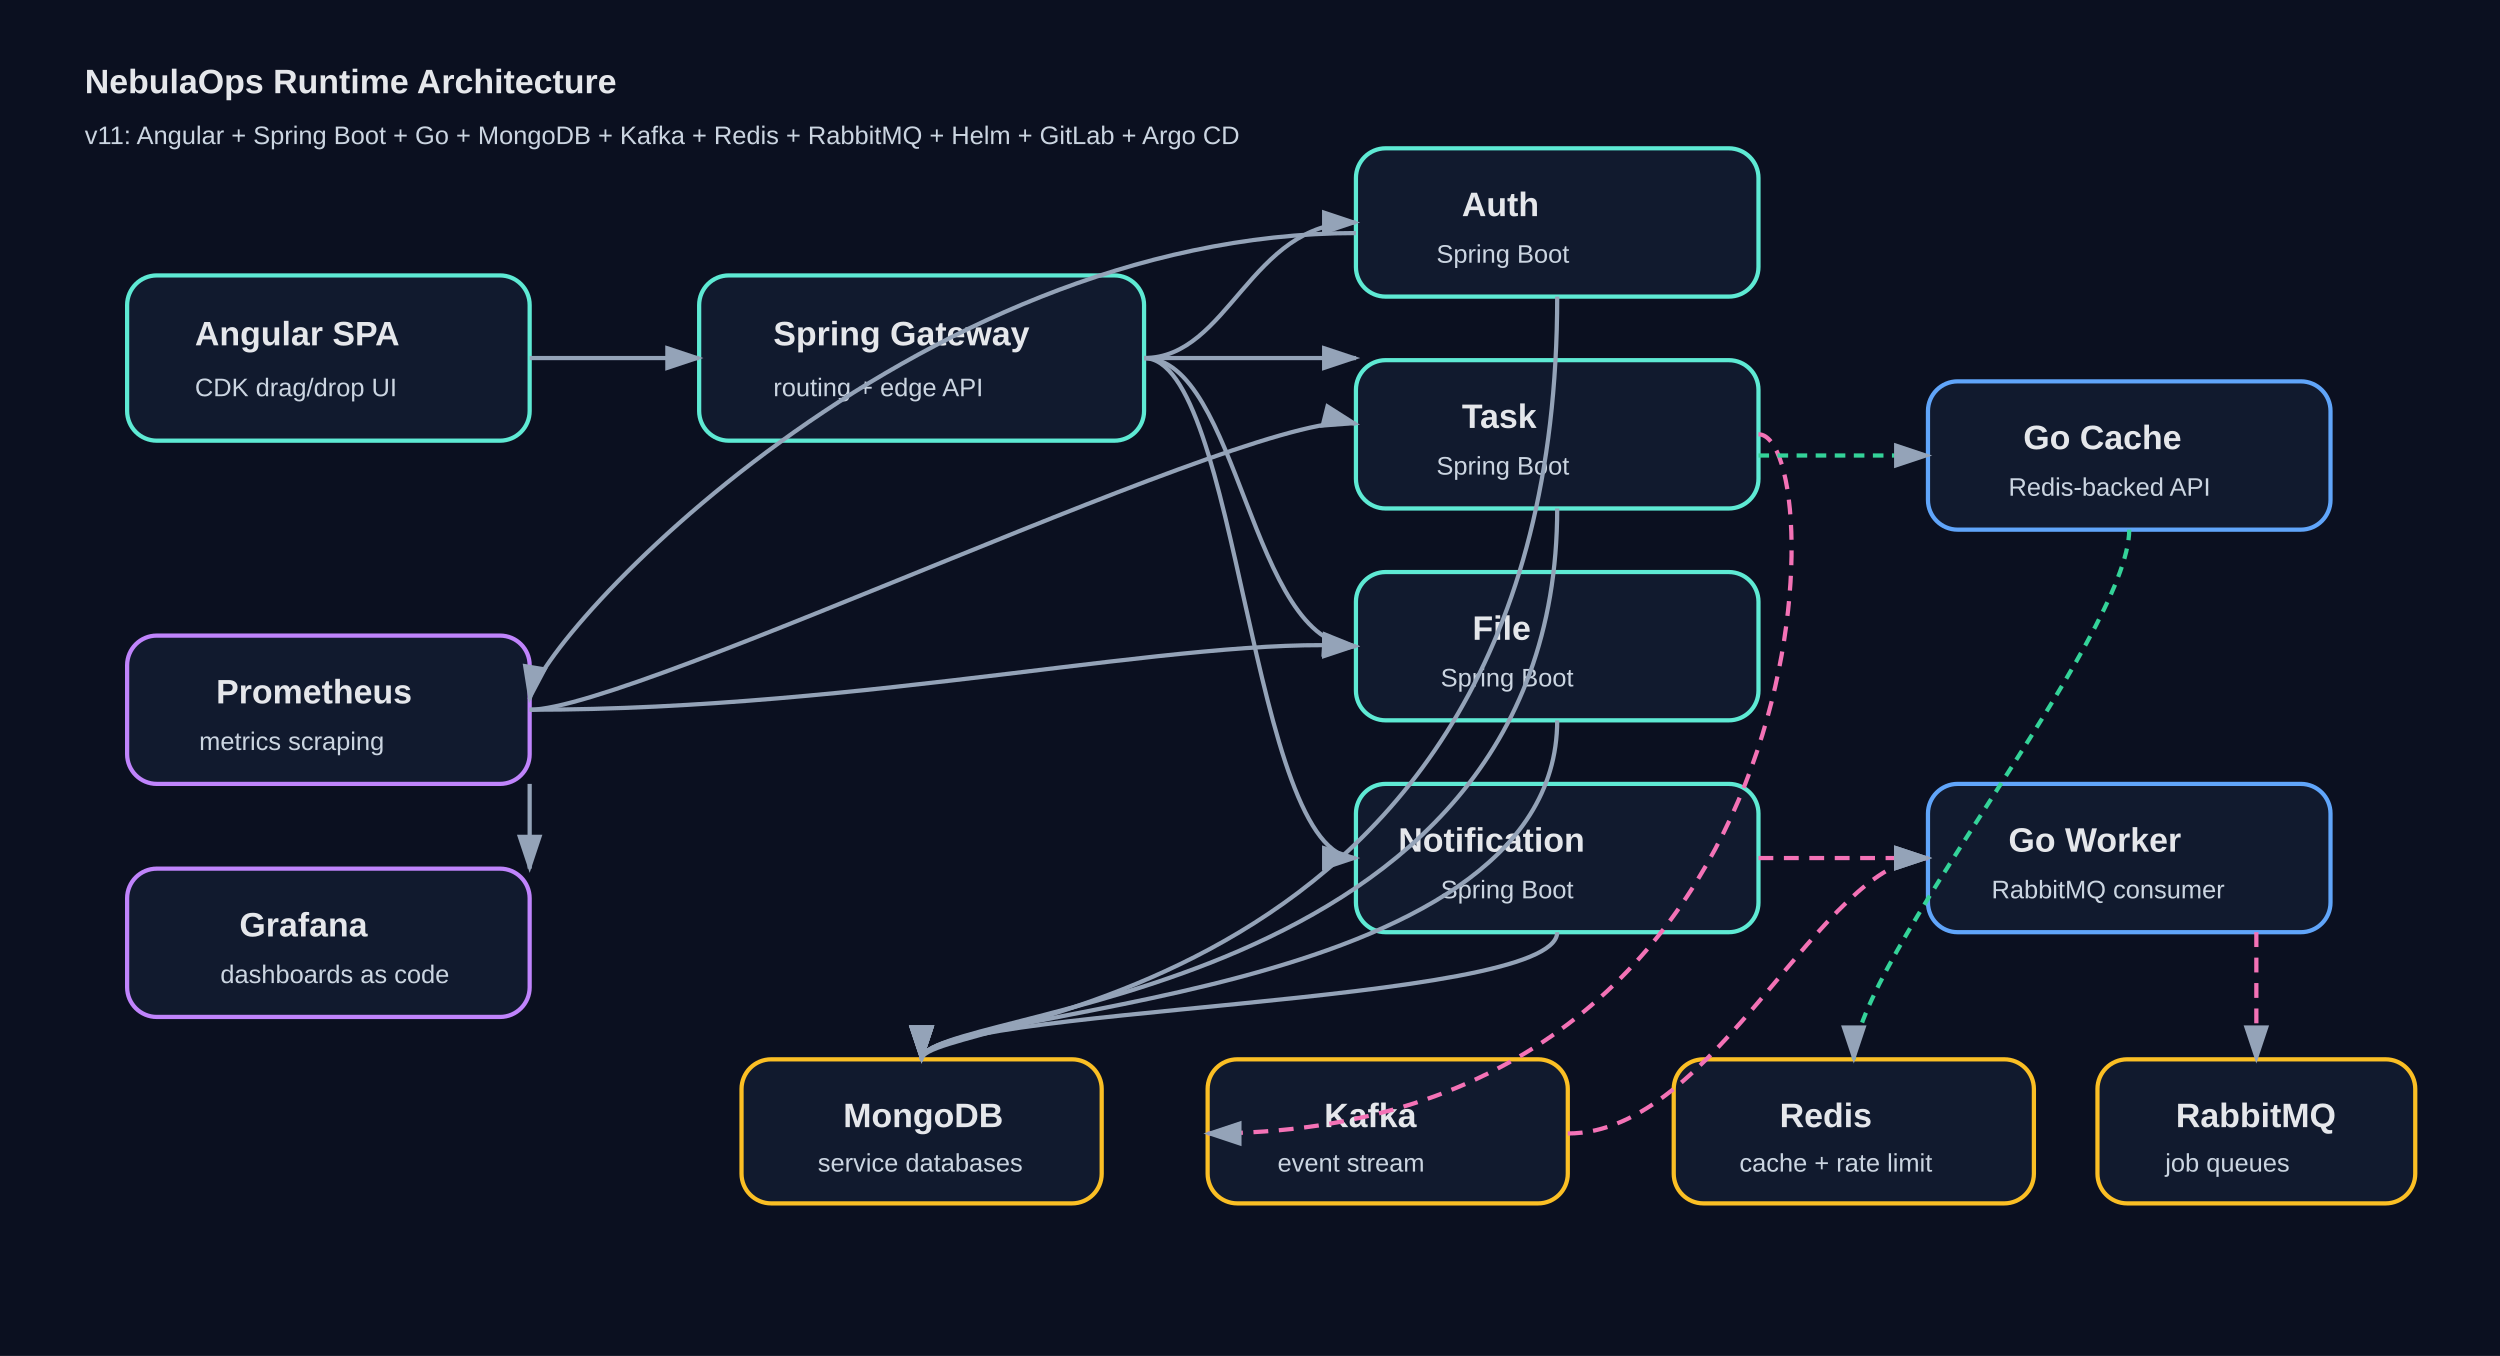
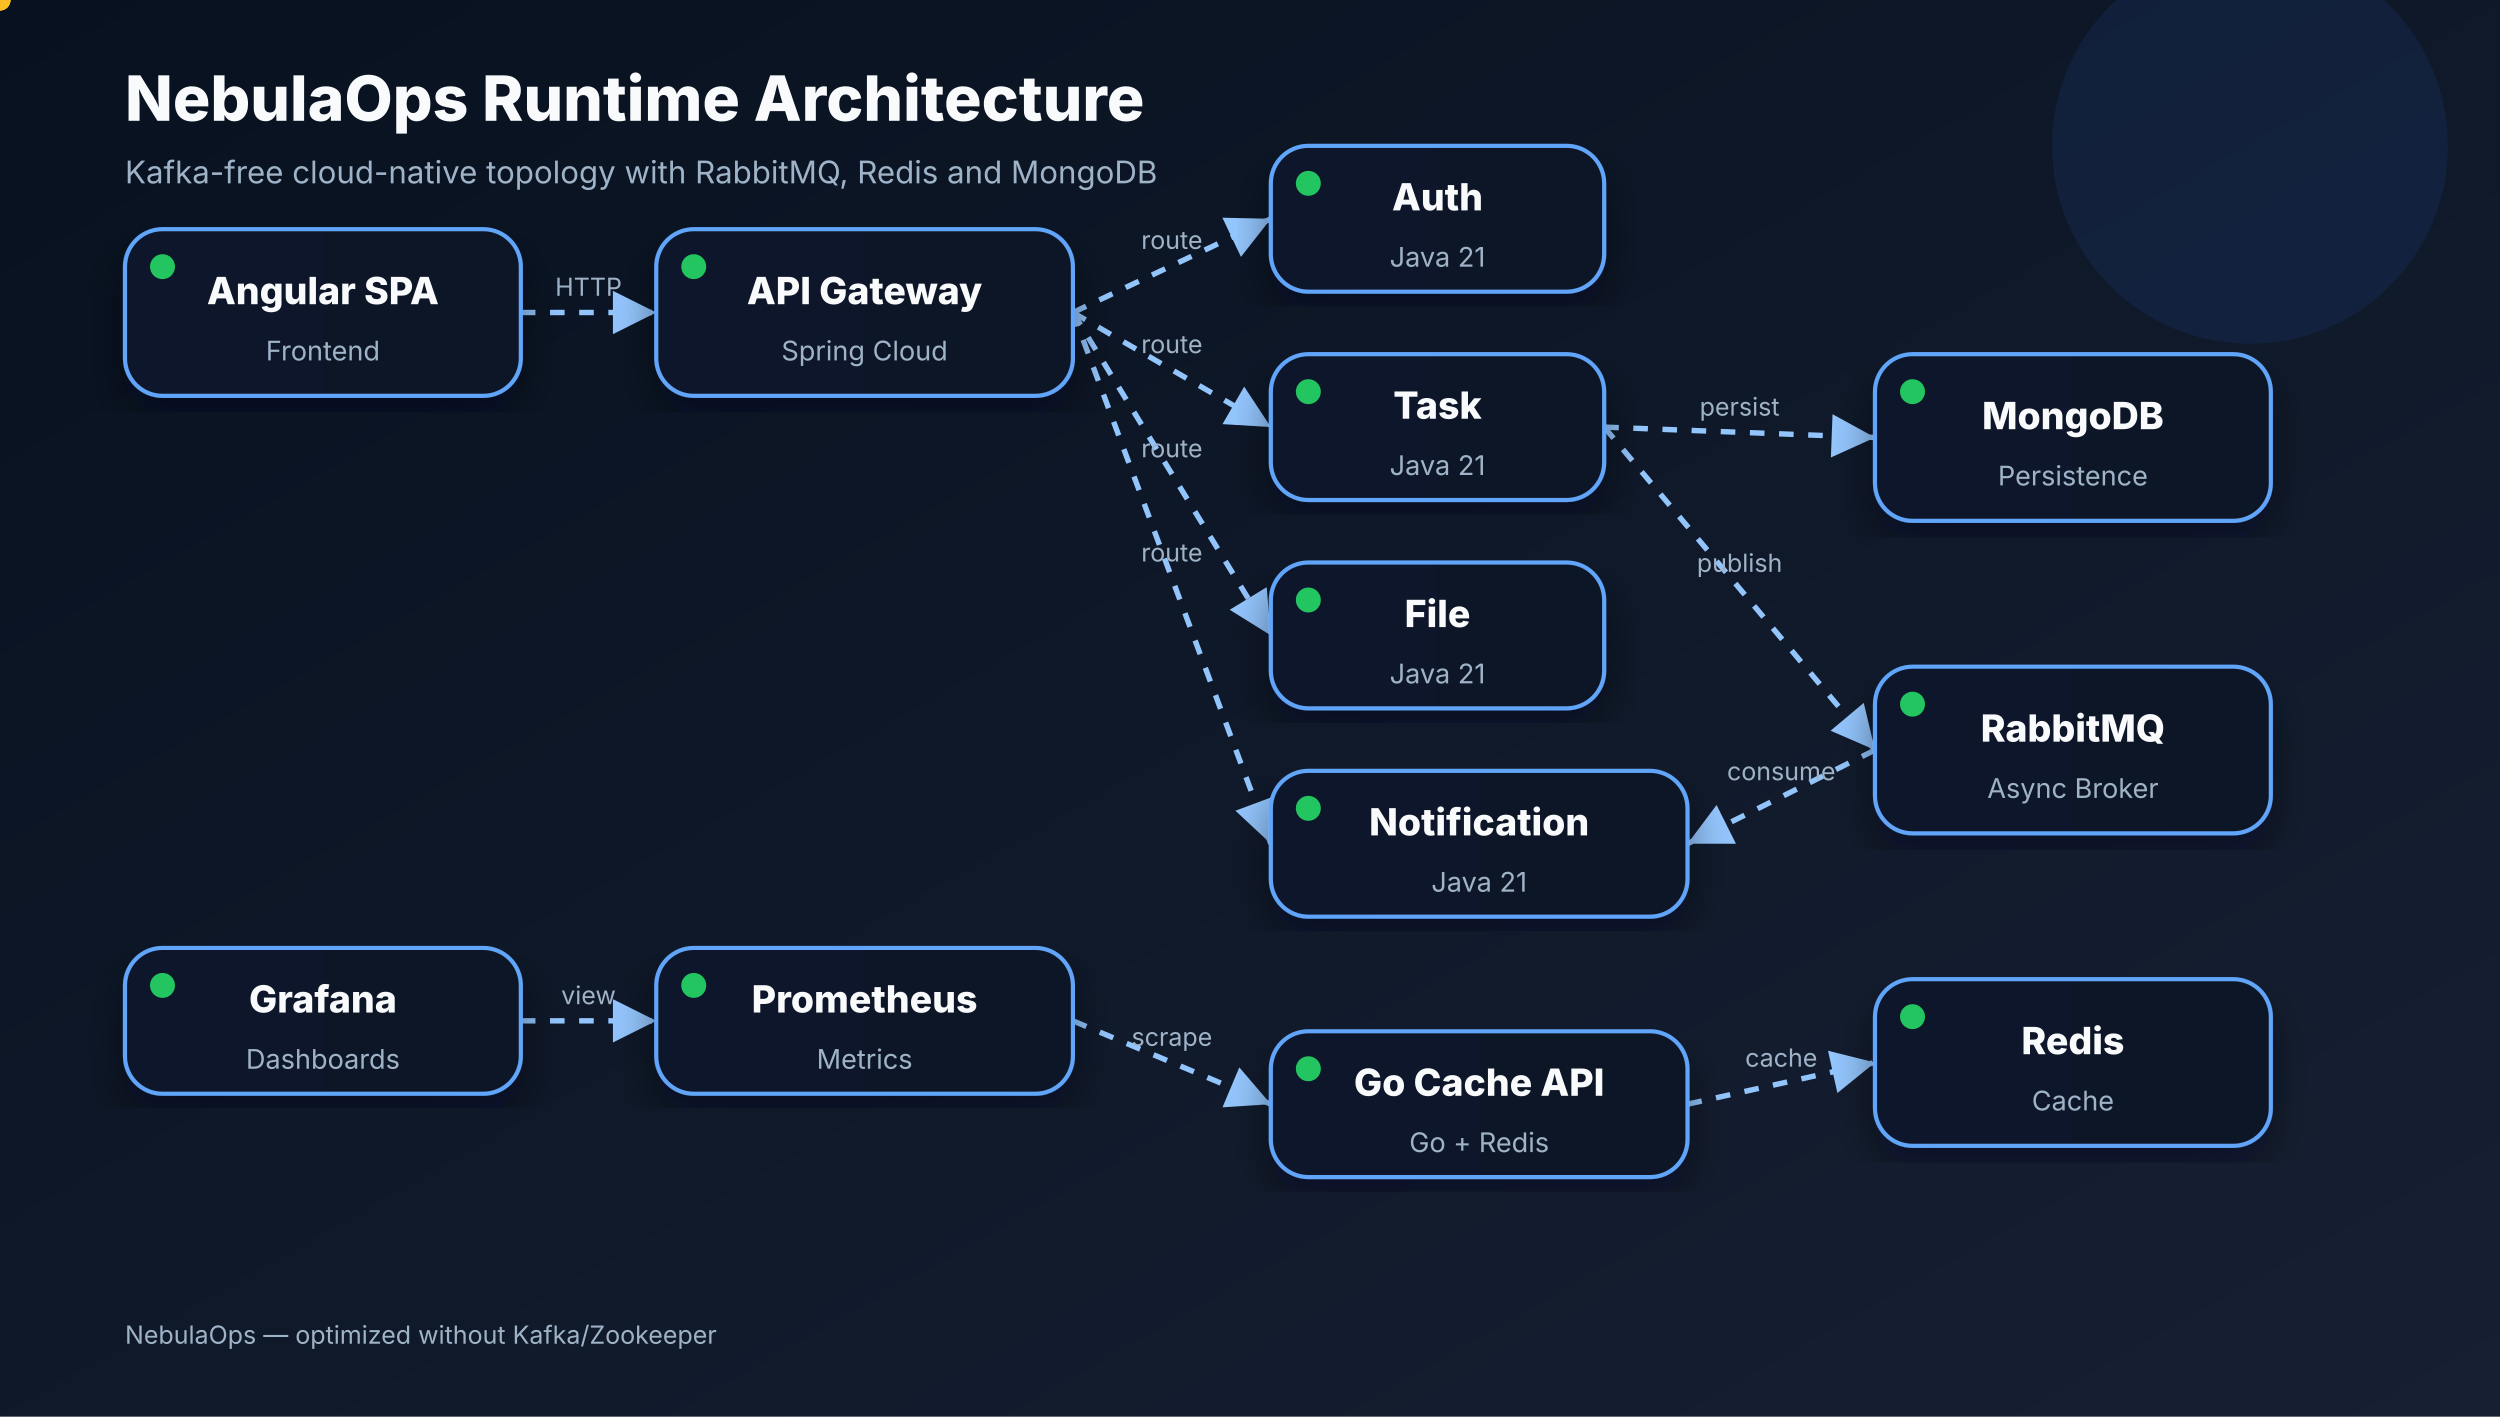
- <svg xmlns="http://www.w3.org/2000/svg" width="1180" height="640" viewBox="0 0 1180 640" role="img" aria-labelledby="title desc">
-   <style>
-         .bg{fill:#0b1020}.box{fill:#111a2e;stroke:#5eead4;stroke-width:2;rx:14}.go{stroke:#60a5fa}.data{stroke:#fbbf24}.ops{stroke:#c084fc}.txt{fill:#e5e7eb;font:600
-         16px Arial}.small{fill:#cbd5e1;font:12px
-         Arial}.line{stroke:#94a3b8;stroke-width:2;fill:none;marker-end:url(#arrow)}.event{stroke:#f472b6;stroke-dasharray:7
-         5}.cache{stroke:#34d399;stroke-dasharray:5 4}.pulse{animation:pulse 1.8s infinite}@keyframes
-         pulse{0%,100%{opacity:.35}50%{opacity:1}}
-     </style>
+ <svg xmlns="http://www.w3.org/2000/svg" width="1200" height="680" viewBox="0 0 1200 680" role="img" aria-label="NebulaOps Runtime Architecture">
  <defs>
-     <marker id="arrow" markerWidth="10" markerHeight="10" refX="8" refY="3" orient="auto">
-       <path d="M0,0 L0,6 L9,3 z" fill="#94a3b8" />
+     <linearGradient id="bg" x1="0" x2="1" y1="0" y2="1">
+       <stop offset="0" stop-color="#07111f" />
+       <stop offset="1" stop-color="#172033" />
+     </linearGradient>
+     <linearGradient id="card" x1="0" x2="1">
+       <stop offset="0" stop-color="#0f172a" />
+       <stop offset="1" stop-color="#111827" />
+     </linearGradient>
+     <filter id="shadow">
+       <feDropShadow dx="0" dy="10" stdDeviation="10" flood-color="#020617" flood-opacity="0.45" />
+     </filter>
+     <marker id="arrow" markerWidth="12" markerHeight="12" refX="10" refY="6" orient="auto">
+       <path d="M2,2 L10,6 L2,10 Z" fill="#93c5fd" />
    </marker>
+     <style>
+             .card{filter:url(#shadow);animation:float 5s ease-in-out infinite;}
+             .line{stroke:#93c5fd;stroke-width:2.6;fill:none;marker-end:url(#arrow);stroke-dasharray:7 7;animation:dash
+             1.7s linear infinite;}
+             .title{fill:#f8fafc;font-family:Inter,Segoe UI,Arial,sans-serif;font-weight:800;}
+             .sub{fill:#9fb3c8;font-family:Inter,Segoe UI,Arial,sans-serif;}
+             @keyframes dash{to{stroke-dashoffset:-28;}}
+             @keyframes float{0%,100%{transform:translateY(0)}50%{transform:translateY(-3px)}}
+             @keyframes glow{0%,100%{opacity:.4}50%{opacity:1}}
+         </style>
  </defs>
-   <rect class="bg" width="1180" height="640" />
-   <text x="40" y="44" class="txt" font-size="24">NebulaOps Runtime Architecture</text>
-   <text x="40" y="68" class="small">v11: Angular + Spring Boot + Go + MongoDB + Kafka + Redis + RabbitMQ + Helm +
-         GitLab + Argo CD
+   <rect width="1200" height="680" fill="url(#bg)" />
+   <circle cx="1080" cy="70" r="95" fill="#2563eb" opacity="0.10">
+     <animate attributeName="r" values="85;110;85" dur="6s" repeatCount="indefinite" />
+   </circle>
+   <text x="60" y="58" font-size="30" class="title">NebulaOps Runtime Architecture</text>
+   <text x="60" y="88" font-size="15" class="sub">Kafka-free cloud-native topology with RabbitMQ, Redis and MongoDB
    </text>
-   <rect class="box" x="60" y="130" width="190" height="78" />
-   <text class="txt" x="92" y="163">Angular SPA</text>
-   <text class="small" x="92" y="187">CDK drag/drop UI</text>
-   <rect class="box" x="330" y="130" width="210" height="78" />
-   <text class="txt" x="365" y="163">Spring Gateway</text>
-   <text class="small" x="365" y="187">routing + edge API</text>
-   <rect class="box" x="640" y="70" width="190" height="70" />
-   <text class="txt" x="690" y="102">Auth</text>
-   <text class="small" x="678" y="124">Spring Boot</text>
-   <rect class="box" x="640" y="170" width="190" height="70" />
-   <text class="txt" x="690" y="202">Task</text>
-   <text class="small" x="678" y="224">Spring Boot</text>
-   <rect class="box" x="640" y="270" width="190" height="70" />
-   <text class="txt" x="695" y="302">File</text>
-   <text class="small" x="680" y="324">Spring Boot</text>
-   <rect class="box" x="640" y="370" width="190" height="70" />
-   <text class="txt" x="660" y="402">Notification</text>
-   <text class="small" x="680" y="424">Spring Boot</text>
-   <rect class="box go" x="910" y="180" width="190" height="70" />
-   <text class="txt" x="955" y="212">Go Cache</text>
-   <text class="small" x="948" y="234">Redis-backed API</text>
-   <rect class="box go" x="910" y="370" width="190" height="70" />
-   <text class="txt" x="948" y="402">Go Worker</text>
-   <text class="small" x="940" y="424">RabbitMQ consumer</text>
-   <rect class="box data" x="350" y="500" width="170" height="68" />
-   <text class="txt" x="398" y="532">MongoDB</text>
-   <text class="small" x="386" y="553">service databases</text>
-   <rect class="box data" x="570" y="500" width="170" height="68" />
-   <text class="txt" x="625" y="532">Kafka</text>
-   <text class="small" x="603" y="553">event stream</text>
-   <rect class="box data" x="790" y="500" width="170" height="68" />
-   <text class="txt" x="840" y="532">Redis</text>
-   <text class="small" x="821" y="553">cache + rate limit</text>
-   <rect class="box data" x="990" y="500" width="150" height="68" />
-   <text class="txt" x="1027" y="532">RabbitMQ</text>
-   <text class="small" x="1022" y="553">job queues</text>
-   <rect class="box ops" x="60" y="300" width="190" height="70" />
-   <text class="txt" x="102" y="332">Prometheus</text>
-   <text class="small" x="94" y="354">metrics scraping</text>
-   <rect class="box ops" x="60" y="410" width="190" height="70" />
-   <text class="txt" x="113" y="442">Grafana</text>
-   <text class="small" x="104" y="464">dashboards as code</text>
-   <path class="line pulse" d="M250 169 H330" />
-   <path class="line" d="M540 169 C580 169 590 105 640 105" />
-   <path class="line" d="M540 169 H640" />
-   <path class="line" d="M540 169 C585 169 590 305 640 305" />
-   <path class="line" d="M540 169 C585 169 590 405 640 405" />
-   <path class="line event pulse" d="M830 205 C865 205 865 535 570 535" />
-   <path class="line event" d="M740 535 C810 535 860 405 910 405" />
-   <path class="line cache" d="M830 215 H910" />
-   <path class="line cache" d="M1005 250 C1005 300 875 455 875 500" />
-   <path class="line event" d="M830 405 H910" />
-   <path class="line event" d="M1065 440 V500" />
-   <path class="line" d="M735 140 C735 480 435 480 435 500" />
-   <path class="line" d="M735 240 C735 475 435 475 435 500" />
-   <path class="line" d="M735 340 C735 475 435 475 435 500" />
-   <path class="line" d="M735 440 C735 475 435 475 435 500" />
-   <path class="line" d="M640 110 C430 110 255 300 250 330" />
-   <path class="line" d="M250 335 C300 335 600 190 640 200" />
-   <path class="line" d="M250 335 C410 335 560 300 640 305" />
-   <path class="line" d="M250 370 V410" />
+   <path class="line" d="M250,150 L315,150" />
+   <text x="282.5" y="142.0" text-anchor="middle" font-size="12" class="sub">HTTP</text>
+   <path class="line" d="M515,150 L610,105" />
+   <text x="562.5" y="119.5" text-anchor="middle" font-size="12" class="sub">route</text>
+   <path class="line" d="M515,150 L610,205" />
+   <text x="562.5" y="169.5" text-anchor="middle" font-size="12" class="sub">route</text>
+   <path class="line" d="M515,150 L610,305" />
+   <text x="562.5" y="219.5" text-anchor="middle" font-size="12" class="sub">route</text>
+   <path class="line" d="M515,150 L610,405" />
+   <text x="562.5" y="269.5" text-anchor="middle" font-size="12" class="sub">route</text>
+   <path class="line" d="M770,205 L900,210" />
+   <text x="835.0" y="199.5" text-anchor="middle" font-size="12" class="sub">persist</text>
+   <path class="line" d="M770,205 L900,360" />
+   <text x="835.0" y="274.5" text-anchor="middle" font-size="12" class="sub">publish</text>
+   <path class="line" d="M900,360 L810,405" />
+   <text x="855.0" y="374.5" text-anchor="middle" font-size="12" class="sub">consume</text>
+   <path class="line" d="M810,530 L900,510" />
+   <text x="855.0" y="512.0" text-anchor="middle" font-size="12" class="sub">cache</text>
+   <path class="line" d="M515,490 L610,530" />
+   <text x="562.5" y="502.0" text-anchor="middle" font-size="12" class="sub">scrape</text>
+   <path class="line" d="M250,490 L315,490" />
+   <text x="282.5" y="482.0" text-anchor="middle" font-size="12" class="sub">view</text>
+   <g class="card">
+     <rect x="60" y="110" width="190" height="80" rx="18" fill="url(#card)" stroke="#60a5fa" stroke-width="2" />
+     <rect x="72.0" y="122.0" width="12" height="12" rx="6" fill="#22c55e">
+       <animate attributeName="opacity" values=".35;1;.35" dur="2.4s" repeatCount="indefinite" />
+     </rect>
+     <text x="155.0" y="146.0" text-anchor="middle" font-size="18" class="title">Angular SPA</text>
+     <text x="155.0" y="173.0" text-anchor="middle" font-size="13" class="sub">Frontend</text>
+   </g>
+   <g class="card">
+     <rect x="315" y="110" width="200" height="80" rx="18" fill="url(#card)" stroke="#60a5fa" stroke-width="2" />
+     <rect x="327.0" y="122.0" width="12" height="12" rx="6" fill="#22c55e">
+       <animate attributeName="opacity" values=".35;1;.35" dur="2.4s" repeatCount="indefinite" />
+     </rect>
+     <text x="415.0" y="146.0" text-anchor="middle" font-size="18" class="title">API Gateway</text>
+     <text x="415.0" y="173.0" text-anchor="middle" font-size="13" class="sub">Spring Cloud</text>
+   </g>
+   <g class="card">
+     <rect x="610" y="70" width="160" height="70" rx="18" fill="url(#card)" stroke="#60a5fa" stroke-width="2" />
+     <rect x="622.0" y="82.0" width="12" height="12" rx="6" fill="#22c55e">
+       <animate attributeName="opacity" values=".35;1;.35" dur="2.4s" repeatCount="indefinite" />
+     </rect>
+     <text x="690.0" y="101.0" text-anchor="middle" font-size="18" class="title">Auth</text>
+     <text x="690.0" y="128.0" text-anchor="middle" font-size="13" class="sub">Java 21</text>
+   </g>
+   <g class="card">
+     <rect x="610" y="170" width="160" height="70" rx="18" fill="url(#card)" stroke="#60a5fa" stroke-width="2" />
+     <rect x="622.0" y="182.0" width="12" height="12" rx="6" fill="#22c55e">
+       <animate attributeName="opacity" values=".35;1;.35" dur="2.4s" repeatCount="indefinite" />
+     </rect>
+     <text x="690.0" y="201.0" text-anchor="middle" font-size="18" class="title">Task</text>
+     <text x="690.0" y="228.0" text-anchor="middle" font-size="13" class="sub">Java 21</text>
+   </g>
+   <g class="card">
+     <rect x="610" y="270" width="160" height="70" rx="18" fill="url(#card)" stroke="#60a5fa" stroke-width="2" />
+     <rect x="622.0" y="282.0" width="12" height="12" rx="6" fill="#22c55e">
+       <animate attributeName="opacity" values=".35;1;.35" dur="2.4s" repeatCount="indefinite" />
+     </rect>
+     <text x="690.0" y="301.0" text-anchor="middle" font-size="18" class="title">File</text>
+     <text x="690.0" y="328.0" text-anchor="middle" font-size="13" class="sub">Java 21</text>
+   </g>
+   <g class="card">
+     <rect x="610" y="370" width="200" height="70" rx="18" fill="url(#card)" stroke="#60a5fa" stroke-width="2" />
+     <rect x="622.0" y="382.0" width="12" height="12" rx="6" fill="#22c55e">
+       <animate attributeName="opacity" values=".35;1;.35" dur="2.4s" repeatCount="indefinite" />
+     </rect>
+     <text x="710.0" y="401.0" text-anchor="middle" font-size="18" class="title">Notification</text>
+     <text x="710.0" y="428.0" text-anchor="middle" font-size="13" class="sub">Java 21</text>
+   </g>
+   <g class="card">
+     <rect x="900" y="170" width="190" height="80" rx="18" fill="url(#card)" stroke="#60a5fa" stroke-width="2" />
+     <rect x="912.0" y="182.0" width="12" height="12" rx="6" fill="#22c55e">
+       <animate attributeName="opacity" values=".35;1;.35" dur="2.4s" repeatCount="indefinite" />
+     </rect>
+     <text x="995.0" y="206.0" text-anchor="middle" font-size="18" class="title">MongoDB</text>
+     <text x="995.0" y="233.0" text-anchor="middle" font-size="13" class="sub">Persistence</text>
+   </g>
+   <g class="card">
+     <rect x="900" y="320" width="190" height="80" rx="18" fill="url(#card)" stroke="#60a5fa" stroke-width="2" />
+     <rect x="912.0" y="332.0" width="12" height="12" rx="6" fill="#22c55e">
+       <animate attributeName="opacity" values=".35;1;.35" dur="2.4s" repeatCount="indefinite" />
+     </rect>
+     <text x="995.0" y="356.0" text-anchor="middle" font-size="18" class="title">RabbitMQ</text>
+     <text x="995.0" y="383.0" text-anchor="middle" font-size="13" class="sub">Async Broker</text>
+   </g>
+   <g class="card">
+     <rect x="900" y="470" width="190" height="80" rx="18" fill="url(#card)" stroke="#60a5fa" stroke-width="2" />
+     <rect x="912.0" y="482.0" width="12" height="12" rx="6" fill="#22c55e">
+       <animate attributeName="opacity" values=".35;1;.35" dur="2.4s" repeatCount="indefinite" />
+     </rect>
+     <text x="995.0" y="506.0" text-anchor="middle" font-size="18" class="title">Redis</text>
+     <text x="995.0" y="533.0" text-anchor="middle" font-size="13" class="sub">Cache</text>
+   </g>
+   <g class="card">
+     <rect x="610" y="495" width="200" height="70" rx="18" fill="url(#card)" stroke="#60a5fa" stroke-width="2" />
+     <rect x="622.0" y="507.0" width="12" height="12" rx="6" fill="#22c55e">
+       <animate attributeName="opacity" values=".35;1;.35" dur="2.4s" repeatCount="indefinite" />
+     </rect>
+     <text x="710.0" y="526.0" text-anchor="middle" font-size="18" class="title">Go Cache API</text>
+     <text x="710.0" y="553.0" text-anchor="middle" font-size="13" class="sub">Go + Redis</text>
+   </g>
+   <g class="card">
+     <rect x="315" y="455" width="200" height="70" rx="18" fill="url(#card)" stroke="#60a5fa" stroke-width="2" />
+     <rect x="327.0" y="467.0" width="12" height="12" rx="6" fill="#22c55e">
+       <animate attributeName="opacity" values=".35;1;.35" dur="2.4s" repeatCount="indefinite" />
+     </rect>
+     <text x="415.0" y="486.0" text-anchor="middle" font-size="18" class="title">Prometheus</text>
+     <text x="415.0" y="513.0" text-anchor="middle" font-size="13" class="sub">Metrics</text>
+   </g>
+   <g class="card">
+     <rect x="60" y="455" width="190" height="70" rx="18" fill="url(#card)" stroke="#60a5fa" stroke-width="2" />
+     <rect x="72.0" y="467.0" width="12" height="12" rx="6" fill="#22c55e">
+       <animate attributeName="opacity" values=".35;1;.35" dur="2.4s" repeatCount="indefinite" />
+     </rect>
+     <text x="155.0" y="486.0" text-anchor="middle" font-size="18" class="title">Grafana</text>
+     <text x="155.0" y="513.0" text-anchor="middle" font-size="13" class="sub">Dashboards</text>
+   </g>
+   <circle r="5" fill="#fbbf24" opacity="0.9">
+     <animateMotion dur="2.2s" repeatCount="indefinite" path="M150,250 L150,315" />
+     <animate attributeName="opacity" values="0;1;0" dur="2.2s" repeatCount="indefinite" />
+   </circle>
+   <circle r="5" fill="#fbbf24" opacity="0.9">
+     <animateMotion dur="2.4s" repeatCount="indefinite" path="M150,515 L150,610" />
+     <animate attributeName="opacity" values="0;1;0" dur="2.4s" repeatCount="indefinite" />
+   </circle>
+   <circle r="5" fill="#fbbf24" opacity="0.9">
+     <animateMotion dur="2.6s" repeatCount="indefinite" path="M205,770 L360,900" />
+     <animate attributeName="opacity" values="0;1;0" dur="2.6s" repeatCount="indefinite" />
+   </circle>
+   <circle r="5" fill="#fbbf24" opacity="0.9">
+     <animateMotion dur="2.8s" repeatCount="indefinite" path="M360,900 L405,810" />
+     <animate attributeName="opacity" values="0;1;0" dur="2.8s" repeatCount="indefinite" />
+   </circle>
+   <circle r="5" fill="#fbbf24" opacity="0.9">
+     <animateMotion dur="3.0s" repeatCount="indefinite" path="M530,810 L510,900" />
+     <animate attributeName="opacity" values="0;1;0" dur="3.0s" repeatCount="indefinite" />
+   </circle>
+   <text x="60" y="645" font-size="12" class="sub">NebulaOps — optimized without Kafka/Zookeeper</text>
</svg>
